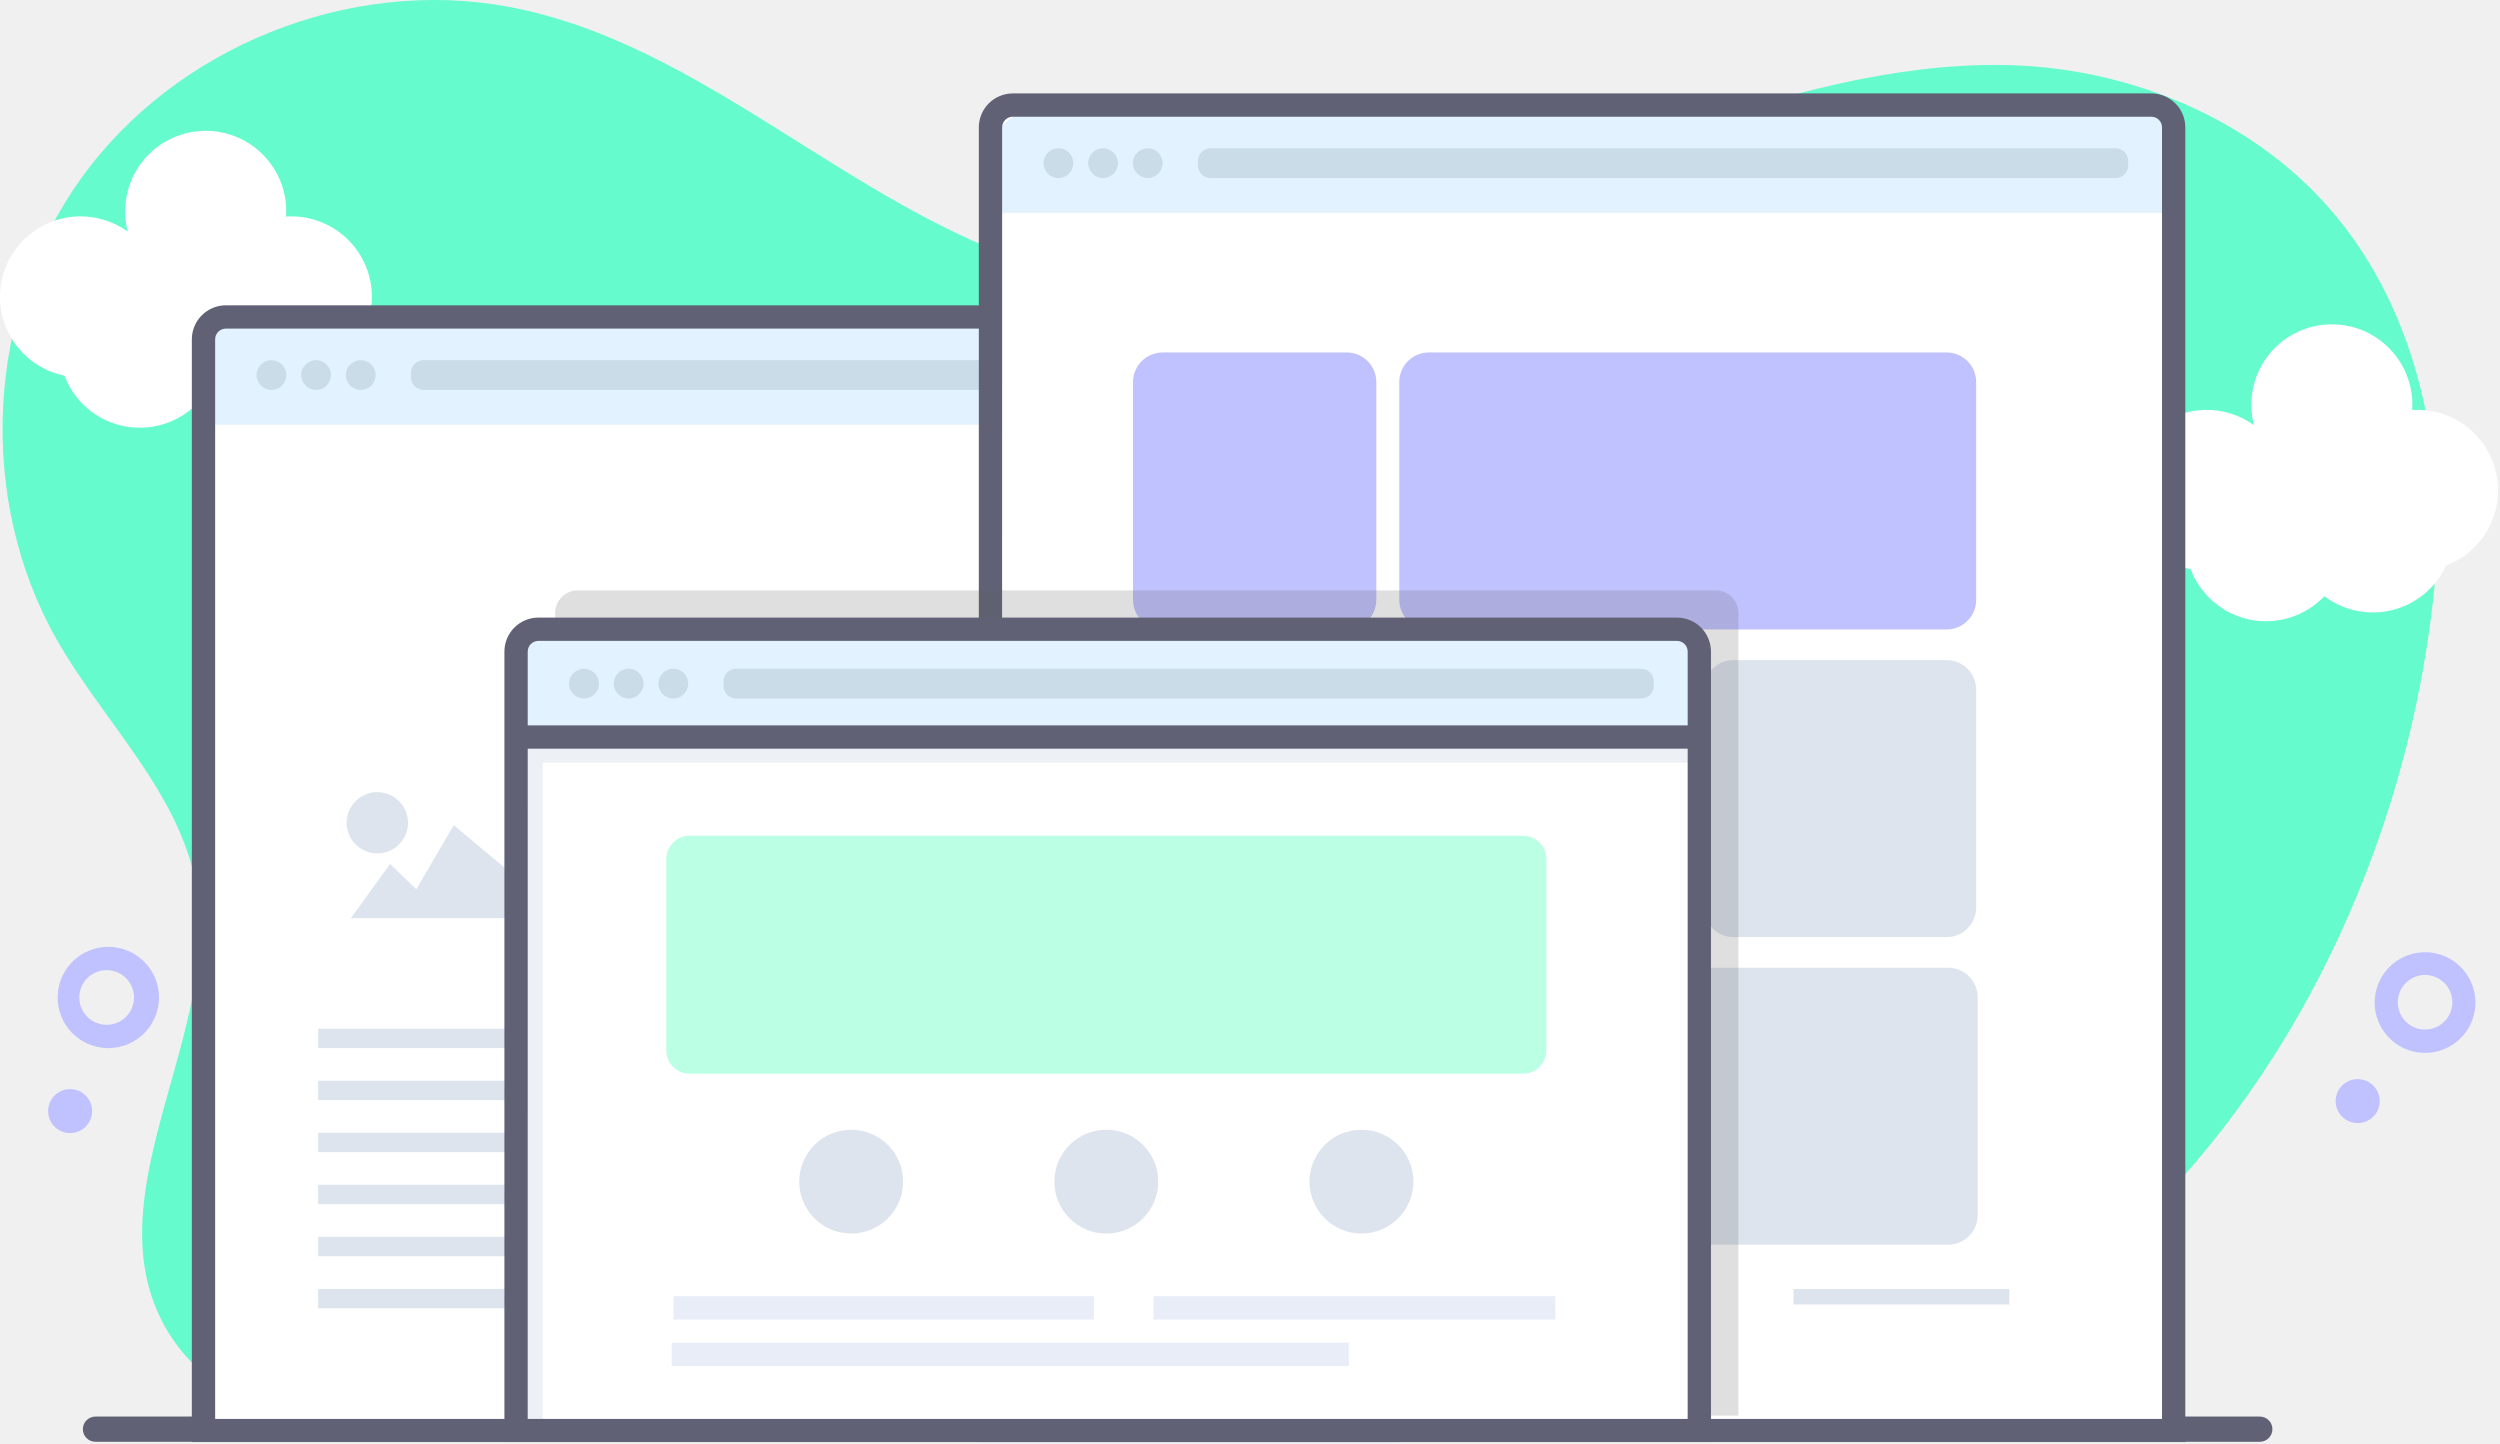
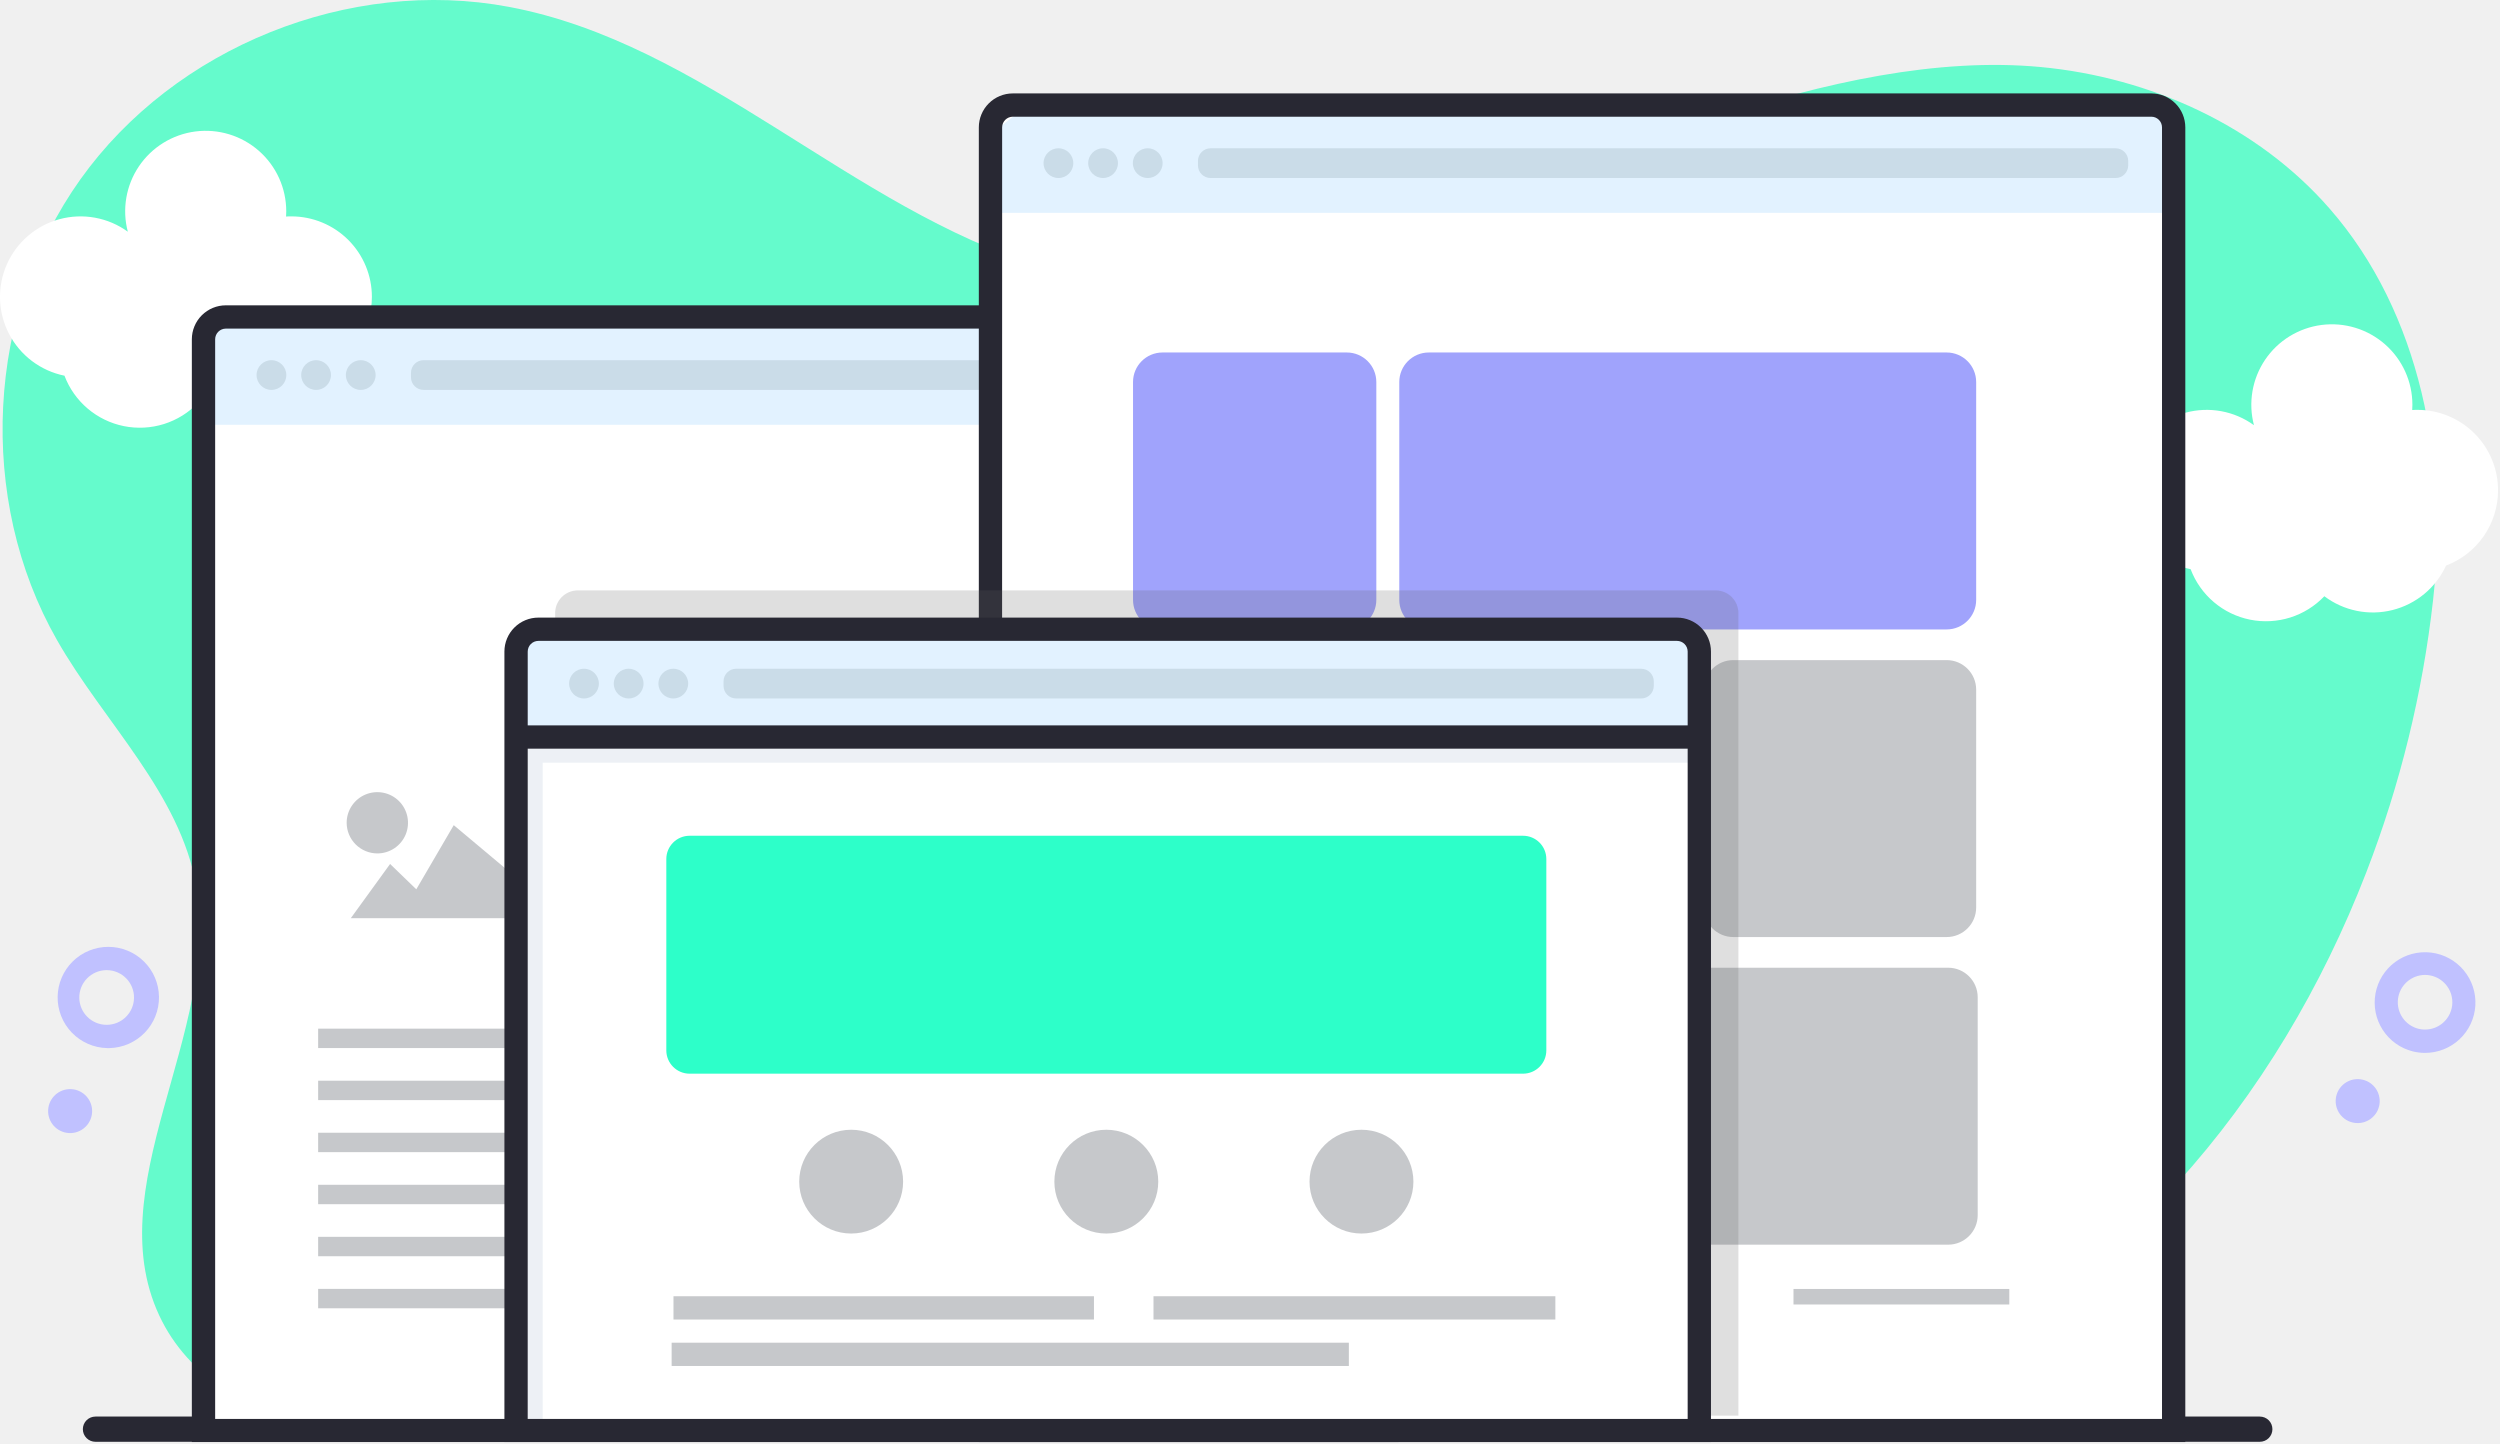
<svg xmlns="http://www.w3.org/2000/svg" width="677" height="391" viewBox="0 0 677 391" fill="none">
  <g clip-path="url(#clip0_501_8473)">
    <mask id="mask0_501_8473" style="mask-type:luminance" maskUnits="userSpaceOnUse" x="0" y="0" width="677" height="391">
      <path d="M676.495 0H0V390.548H676.495V0Z" fill="white" />
    </mask>
    <g mask="url(#mask0_501_8473)">
      <path d="M640.799 236.207C616.891 298.052 571.941 352.235 509.507 376.047C501.387 379.14 493.095 381.763 484.673 383.904C440.129 395.251 391.398 391.304 350.336 370.629C332.908 361.847 317.017 350.244 299.526 341.588C282.036 332.932 262.063 327.267 243.026 331.54C226.635 335.218 212.805 345.761 198.881 355.152C166.057 377.293 126.589 394.814 87.721 387.21C69.836 383.715 52.224 374.035 43.918 357.853C25.56 322.08 60.183 279.548 53.171 239.986C48.684 214.665 28.19 195.704 15.45 173.358C-6.354 135.136 -3.777 84.364 21.788 48.548C47.353 12.733 94.549 -6.265 137.82 1.86C190.586 11.771 230.48 56.384 281.789 72.171C313.877 82.035 348.715 79.092 379.362 66.101C428.877 45.106 496.903 12.906 552.626 18.151C582.257 20.942 611.32 34.08 630.878 56.515C655.601 84.837 663.013 125.045 658.889 162.39C656.059 187.67 649.978 212.48 640.799 236.207Z" fill="#65FBCC" />
      <path d="M656.706 285.125C655.606 285.124 654.512 284.992 653.444 284.731C650.067 283.902 647.137 281.817 645.249 278.901C643.36 275.986 642.656 272.459 643.282 269.043C643.902 265.626 645.812 262.576 648.61 260.516C651.409 258.457 654.891 257.542 658.342 257.959C661.793 258.376 664.954 260.094 667.179 262.761C669.409 265.428 670.53 268.844 670.325 272.311C670.114 275.778 668.589 279.035 666.059 281.416C663.528 283.798 660.183 285.124 656.706 285.125ZM656.706 264.009C654.896 264.016 653.155 264.683 651.803 265.885C650.451 267.087 649.589 268.741 649.373 270.535C649.163 272.329 649.61 274.139 650.641 275.626C651.666 277.112 653.202 278.171 654.959 278.603C655.975 278.848 657.032 278.874 658.063 278.681C659.089 278.488 660.062 278.079 660.919 277.482C661.777 276.886 662.503 276.114 663.039 275.219C663.576 274.323 663.923 273.324 664.044 272.287C664.17 271.25 664.07 270.198 663.76 269.201C663.449 268.204 662.929 267.285 662.234 266.503C661.54 265.721 660.693 265.094 659.736 264.664C658.784 264.235 657.753 264.011 656.706 264.009Z" fill="#C0C1FF" />
      <path d="M644.255 299.582C645.028 296.386 643.066 293.166 639.862 292.392C636.664 291.617 633.445 293.58 632.666 296.775C631.893 299.971 633.855 303.19 637.053 303.965C640.257 304.74 643.476 302.777 644.255 299.582Z" fill="#C0C1FF" />
      <path d="M29.032 283.826C25.419 283.747 21.982 282.248 19.469 279.653C16.956 277.059 15.569 273.579 15.608 269.969C15.648 266.358 17.111 262.909 19.68 260.37C22.249 257.831 25.718 256.407 29.331 256.407C32.945 256.407 36.413 257.831 38.983 260.37C41.552 262.909 43.015 266.358 43.055 269.969C43.094 273.579 41.707 277.059 39.194 279.653C36.68 282.248 33.244 283.747 29.631 283.826H29.032ZM29.032 262.715H28.721C26.77 262.758 24.914 263.567 23.556 264.968C22.199 266.369 21.449 268.249 21.47 270.199C21.491 272.149 22.282 274.011 23.669 275.383C25.057 276.754 26.93 277.523 28.882 277.523C30.833 277.523 32.706 276.754 34.094 275.383C35.482 274.011 36.272 272.149 36.293 270.199C36.314 268.249 35.565 266.369 34.207 264.968C32.849 263.567 30.993 262.758 29.042 262.715H29.032Z" fill="#C0C1FF" />
      <path d="M19.247 306.835C22.535 306.693 25.086 303.915 24.944 300.63C24.802 297.344 22.022 294.796 18.733 294.938C15.445 295.079 12.894 297.857 13.036 301.143C13.178 304.428 15.958 306.977 19.247 306.835Z" fill="#C0C1FF" />
      <path d="M372.997 62.148C369.722 62.151 366.554 60.983 364.067 58.854C361.58 56.726 359.937 53.778 359.437 50.545C358.937 47.311 359.612 44.006 361.34 41.226C363.068 38.447 365.735 36.378 368.858 35.393C371.981 34.408 375.354 34.572 378.366 35.857C381.378 37.141 383.83 39.46 385.279 42.395C386.727 45.329 387.077 48.684 386.263 51.854C385.45 55.023 383.528 57.797 380.845 59.673C378.545 61.281 375.805 62.145 372.997 62.148ZM372.955 41.043C371.039 41.041 369.196 41.778 367.81 43.1C366.424 44.422 365.603 46.228 365.517 48.14C365.431 50.053 366.087 51.924 367.348 53.366C368.609 54.807 370.378 55.706 372.287 55.876C374.196 56.045 376.096 55.473 377.593 54.277C379.09 53.081 380.066 51.355 380.32 49.457C380.573 47.56 380.084 45.638 378.954 44.092C377.824 42.545 376.141 41.495 374.254 41.158C373.826 41.082 373.391 41.043 372.955 41.043Z" fill="#E7F6FF" />
      <path d="M345.015 61.4C347.71 59.512 348.363 55.799 346.473 53.106C344.583 50.414 340.866 49.762 338.171 51.65C335.476 53.538 334.824 57.251 336.713 59.944C338.603 62.636 342.32 63.288 345.015 61.4Z" fill="#E7F6FF" />
      <path d="M676.474 132.781C676.474 127.002 674.175 121.46 670.088 117.374C665.995 113.288 660.451 110.992 654.665 110.992C654.181 110.992 653.702 110.992 653.229 111.039C653.26 110.566 653.276 110.088 653.276 109.605C653.276 106.508 652.613 103.447 651.335 100.626C650.057 97.804 648.195 95.287 645.864 93.243C643.534 91.199 640.799 89.674 637.832 88.77C634.87 87.865 631.746 87.603 628.674 88C625.596 88.397 622.645 89.444 620.005 91.071C617.369 92.698 615.107 94.869 613.377 97.437C611.646 100.006 610.484 102.914 609.963 105.967C609.447 109.02 609.584 112.149 610.373 115.144C607.738 113.234 604.708 111.938 601.504 111.351C598.301 110.764 595.008 110.902 591.867 111.752C588.722 112.603 585.813 114.146 583.34 116.268C580.873 118.39 578.917 121.037 577.601 124.015C576.292 126.993 575.666 130.226 575.771 133.478C575.876 136.729 576.707 139.915 578.206 142.804C579.7 145.693 581.825 148.209 584.424 150.17C587.023 152.131 590.026 153.485 593.219 154.133C594.524 157.585 596.681 160.65 599.495 163.041C602.304 165.431 605.681 167.069 609.295 167.801C612.914 168.533 616.664 168.335 620.184 167.227C623.703 166.117 626.885 164.133 629.431 161.459C632.035 163.423 635.044 164.778 638.242 165.424C641.44 166.071 644.739 165.993 647.9 165.196C651.067 164.4 654.007 162.904 656.516 160.821C659.026 158.737 661.03 156.118 662.392 153.156C666.532 151.588 670.093 148.8 672.613 145.16C675.127 141.521 676.474 137.204 676.474 132.781Z" fill="white" />
      <path d="M100.708 80.406C100.711 77.544 100.149 74.708 99.055 72.063C97.96 69.417 96.355 67.013 94.33 64.987C92.305 62.962 89.901 61.355 87.254 60.259C84.607 59.162 81.77 58.597 78.904 58.596C78.421 58.596 77.942 58.596 77.468 58.644C77.5 58.171 77.516 57.693 77.516 57.209C77.515 54.112 76.854 51.051 75.576 48.23C74.298 45.408 72.433 42.892 70.105 40.847C67.776 38.803 65.038 37.278 62.074 36.374C59.109 35.47 55.985 35.207 52.911 35.604C49.837 36.001 46.883 37.048 44.246 38.675C41.609 40.303 39.349 42.473 37.617 45.042C35.886 47.61 34.722 50.518 34.204 53.571C33.686 56.625 33.825 59.753 34.613 62.748C31.977 60.838 28.947 59.542 25.744 58.956C22.541 58.369 19.248 58.506 16.105 59.356C12.963 60.207 10.05 61.75 7.583 63.872C5.115 65.994 3.154 68.642 1.843 71.619C0.533 74.597 -0.093 77.831 0.011 81.082C0.115 84.333 0.946 87.52 2.444 90.408C3.941 93.297 6.067 95.814 8.665 97.774C11.264 99.734 14.268 101.089 17.459 101.738C18.763 105.186 20.921 108.248 23.732 110.636C26.543 113.025 29.914 114.661 33.531 115.393C37.147 116.125 40.89 115.928 44.41 114.822C47.93 113.715 51.111 111.734 53.655 109.064C56.258 111.027 59.269 112.382 62.466 113.028C65.663 113.675 68.964 113.598 72.126 112.8C75.289 112.004 78.233 110.509 80.74 108.425C83.248 106.341 85.256 103.722 86.616 100.76C90.754 99.196 94.318 96.411 96.835 92.776C99.352 89.141 100.703 84.826 100.708 80.406Z" fill="white" />
      <path d="M501.927 390.438H188.15V383.606H501.927C502.834 383.606 503.703 383.966 504.344 384.606C504.986 385.246 505.346 386.116 505.346 387.022C505.346 387.928 504.986 388.796 504.344 389.437C503.703 390.078 502.834 390.438 501.927 390.438Z" fill="#426572" />
      <path d="M174.116 390.438H154.931C154.025 390.438 153.155 390.078 152.514 389.437C151.873 388.796 151.512 387.928 151.512 387.022C151.512 386.116 151.873 385.246 152.514 384.606C153.155 383.966 154.025 383.606 154.931 383.606H174.116C175.023 383.606 175.892 383.966 176.533 384.606C177.175 385.246 177.535 386.116 177.535 387.022C177.535 387.928 177.175 388.796 176.533 389.437C175.892 390.078 175.023 390.438 174.116 390.438Z" fill="#426572" />
      <path d="M142.48 390.438H136.368C135.461 390.438 134.591 390.078 133.95 389.437C133.309 388.796 132.949 387.928 132.949 387.022C132.949 386.116 133.309 385.246 133.95 384.606C134.591 383.966 135.461 383.606 136.368 383.606H142.48C143.387 383.606 144.257 383.966 144.898 384.606C145.539 385.246 145.9 386.116 145.9 387.022C145.9 387.928 145.539 388.796 144.898 389.437C144.257 390.078 143.387 390.438 142.48 390.438Z" fill="#426572" />
-       <path d="M611.951 390.438H515.509V383.606H611.951C612.856 383.606 613.729 383.966 614.371 384.606C615.013 385.246 615.37 386.116 615.37 387.022C615.37 387.928 615.013 388.796 614.371 389.437C613.729 390.078 612.856 390.438 611.951 390.438Z" fill="#606174" />
-       <path d="M25.854 390.438H122.302V383.606H25.854C24.947 383.606 24.078 383.966 23.437 384.606C22.795 385.246 22.435 386.116 22.435 387.022C22.435 387.928 22.795 388.796 23.437 389.437C24.078 390.078 24.947 390.438 25.854 390.438Z" fill="#606174" />
+       <path d="M611.951 390.438H515.509V383.606H611.951C612.856 383.606 613.729 383.966 614.371 384.606C615.013 385.246 615.37 386.116 615.37 387.022C615.37 387.928 615.013 388.796 614.371 389.437C613.729 390.078 612.856 390.438 611.951 390.438Z" fill="#282833" />
+       <path d="M25.854 390.438H122.302V383.606H25.854C24.947 383.606 24.078 383.966 23.437 384.606C22.795 385.246 22.435 386.116 22.435 387.022C22.435 387.928 22.795 388.796 23.437 389.437C24.078 390.078 24.947 390.438 25.854 390.438Z" fill="#282833" />
      <path d="M374.533 91.873V387.394H54.097V91.873C54.103 90.274 54.741 88.741 55.873 87.61C57.006 86.479 58.54 85.841 60.141 85.835H368.484C368.847 85.835 369.21 85.869 369.567 85.935C370.958 86.191 372.216 86.925 373.123 88.009C374.029 89.093 374.528 90.46 374.533 91.873Z" fill="white" />
      <path d="M59.136 115.029H375.538V93.797L369.488 85.835H92.392H60.146L55.107 93.797V115.029H59.136Z" fill="#E2F2FF" />
-       <path d="M378.694 390.547H51.951V91.874C51.953 89.437 52.924 87.1 54.649 85.377C56.373 83.654 58.712 82.684 61.151 82.682H369.488C371.928 82.684 374.266 83.654 375.991 85.377C377.716 87.1 378.686 89.437 378.689 91.874L378.694 390.547ZM58.263 384.241H372.382V91.874C372.38 91.109 372.075 90.376 371.534 89.835C370.993 89.294 370.259 88.99 369.494 88.988H61.151C60.386 88.99 59.652 89.294 59.111 89.835C58.569 90.376 58.265 91.109 58.263 91.874V384.241Z" fill="#606174" />
+       <path d="M378.694 390.547H51.951V91.874C51.953 89.437 52.924 87.1 54.649 85.377C56.373 83.654 58.712 82.684 61.151 82.682H369.488C371.928 82.684 374.266 83.654 375.991 85.377C377.716 87.1 378.686 89.437 378.689 91.874L378.694 390.547ZM58.263 384.241H372.382V91.874C372.38 91.109 372.075 90.376 371.534 89.835C370.993 89.294 370.259 88.99 369.494 88.988H61.151C60.386 88.99 59.652 89.294 59.111 89.835C58.569 90.376 58.265 91.109 58.263 91.874V384.241Z" fill="#282833" />
      <path d="M73.507 105.59C75.733 105.59 77.537 103.787 77.537 101.564C77.537 99.341 75.733 97.539 73.507 97.539C71.282 97.539 69.478 99.341 69.478 101.564C69.478 103.787 71.282 105.59 73.507 105.59Z" fill="#CADCE8" />
      <path d="M85.596 105.59C87.821 105.59 89.625 103.787 89.625 101.564C89.625 99.341 87.821 97.539 85.596 97.539C83.37 97.539 81.566 99.341 81.566 101.564C81.566 103.787 83.37 105.59 85.596 105.59Z" fill="#CADCE8" />
      <path d="M97.689 105.59C99.915 105.59 101.718 103.787 101.718 101.564C101.718 99.341 99.915 97.539 97.689 97.539C95.464 97.539 93.659 99.341 93.659 101.564C93.659 103.787 95.464 105.59 97.689 105.59Z" fill="#CADCE8" />
      <path d="M359.783 97.534H114.711C112.823 97.534 111.292 99.064 111.292 100.951V102.17C111.292 104.056 112.823 105.586 114.711 105.586H359.783C361.672 105.586 363.202 104.056 363.202 102.17V100.951C363.202 99.064 361.672 97.534 359.783 97.534Z" fill="#CADCE8" />
-       <path d="M587.643 34.489V387.393H267.223V34.489C267.229 32.889 267.867 31.357 268.999 30.226C270.131 29.094 271.666 28.456 273.267 28.451H581.605C581.968 28.451 582.33 28.484 582.688 28.551C584.077 28.809 585.334 29.544 586.239 30.628C587.144 31.712 587.638 33.078 587.643 34.489Z" fill="white" />
+       <path d="M587.643 34.489V387.393H267.223V34.489C267.229 32.889 267.867 31.357 268.999 30.226C270.131 29.094 271.666 28.456 273.267 28.451H581.605C581.967 28.451 582.33 28.484 582.688 28.551C584.077 28.809 585.334 29.544 586.239 30.628C587.144 31.712 587.638 33.078 587.643 34.489Z" fill="white" />
      <path d="M272.252 57.645H588.653V36.413L582.604 28.451H305.507H278.301L268.222 36.413V57.645H272.252Z" fill="#E2F2FF" />
-       <path d="M591.783 390.546H265.066V34.489C265.069 32.052 266.039 29.716 267.764 27.993C269.489 26.27 271.827 25.3 274.267 25.298H582.604C585.04 25.306 587.375 26.278 589.095 28C590.815 29.723 591.778 32.056 591.783 34.489V390.546ZM271.352 384.24H585.471V34.489C585.471 33.725 585.166 32.992 584.624 32.451C584.082 31.91 583.351 31.605 582.583 31.604H274.267C273.501 31.605 272.767 31.91 272.226 32.451C271.685 32.992 271.38 33.725 271.379 34.489L271.352 384.24Z" fill="#606174" />
+       <path d="M591.783 390.546H265.066V34.489C265.069 32.052 266.039 29.716 267.764 27.993C269.489 26.27 271.827 25.3 274.267 25.298H582.604C585.04 25.306 587.375 26.278 589.095 28C590.815 29.723 591.778 32.056 591.783 34.489V390.546ZM271.352 384.24H585.471V34.489C585.471 33.725 585.166 32.992 584.624 32.451C584.082 31.91 583.351 31.605 582.583 31.604H274.267C273.501 31.605 272.767 31.91 272.226 32.451C271.685 32.992 271.38 33.725 271.379 34.489L271.352 384.24Z" fill="#282833" />
      <path d="M286.623 48.208C288.848 48.208 290.652 46.405 290.652 44.182C290.652 41.959 288.848 40.156 286.623 40.156C284.397 40.156 282.594 41.959 282.594 44.182C282.594 46.405 284.397 48.208 286.623 48.208Z" fill="#CADCE8" />
      <path d="M298.711 48.208C300.937 48.208 302.741 46.405 302.741 44.182C302.741 41.959 300.937 40.156 298.711 40.156C296.486 40.156 294.682 41.959 294.682 44.182C294.682 46.405 296.486 48.208 298.711 48.208Z" fill="#CADCE8" />
      <path d="M310.805 48.208C313.03 48.208 314.834 46.405 314.834 44.182C314.834 41.959 313.03 40.156 310.805 40.156C308.579 40.156 306.775 41.959 306.775 44.182C306.775 46.405 308.579 48.208 310.805 48.208Z" fill="#CADCE8" />
      <path d="M572.899 40.156H327.827C325.938 40.156 324.408 41.686 324.408 43.572V44.792C324.408 46.678 325.938 48.208 327.827 48.208H572.899C574.787 48.208 576.318 46.678 576.318 44.792V43.572C576.318 41.686 574.787 40.156 572.899 40.156Z" fill="#CADCE8" />
-       <path d="M372.708 103.453C372.708 99.035 369.126 95.453 364.708 95.453H314.823C310.404 95.453 306.823 99.035 306.823 103.453V162.452C306.823 166.871 310.404 170.452 314.823 170.452H364.708C369.126 170.452 372.708 166.871 372.708 162.452V103.453Z" fill="#C0C1FF" />
-       <path d="M535.146 103.453C535.146 99.035 531.564 95.453 527.146 95.453H386.925C382.507 95.453 378.925 99.035 378.925 103.453V162.452C378.925 166.871 382.507 170.452 386.925 170.452H527.146C531.564 170.452 535.146 166.871 535.146 162.452V103.453Z" fill="#C0C1FF" />
-       <path d="M535.146 186.755C535.146 182.337 531.564 178.755 527.146 178.755H469.386C464.968 178.755 461.386 182.337 461.386 186.755V245.754C461.386 250.173 464.967 253.754 469.386 253.754H527.146C531.564 253.754 535.146 250.173 535.146 245.754V186.755Z" fill="#DDE4ED" />
+       <path d="M372.708 103.453C372.708 99.035 369.126 95.453 364.708 95.453H314.823C310.404 95.453 306.823 99.035 306.823 103.453V162.452C306.823 166.871 310.404 170.452 314.823 170.452H364.708C369.126 170.452 372.708 166.871 372.708 162.452V103.453Z" fill="#A0A3FC" />
+       <path d="M535.146 103.453C535.146 99.035 531.564 95.453 527.146 95.453H386.925C382.507 95.453 378.925 99.035 378.925 103.453V162.452C378.925 166.871 382.507 170.452 386.925 170.452H527.146C531.564 170.452 535.146 166.871 535.146 162.452V103.453Z" fill="#A0A3FC" />
+       <path d="M535.146 186.755C535.146 182.337 531.564 178.755 527.146 178.755H469.386C464.968 178.755 461.386 182.337 461.386 186.755V245.754C461.386 250.173 464.967 253.754 469.386 253.754H527.146C531.564 253.754 535.146 250.173 535.146 245.754V186.755Z" fill="#C6C8CB" />
      <path d="M455.168 178.755H307.654V253.754H455.168V178.755Z" fill="#DDE4ED" />
-       <path d="M535.561 270.058C535.561 265.64 531.979 262.058 527.561 262.058H315.654C311.235 262.058 307.654 265.64 307.654 270.058V329.058C307.654 333.476 311.235 337.058 315.654 337.058H527.561C531.979 337.058 535.561 333.476 535.561 329.058V270.058Z" fill="#DDE4ED" />
-       <path d="M137.446 278.56H86.153V283.815H137.446V278.56Z" fill="#DDE4ED" />
-       <path d="M137.446 292.655H86.153V297.91H137.446V292.655Z" fill="#DDE4ED" />
-       <path d="M137.446 306.746H86.153V312.001H137.446V306.746Z" fill="#DDE4ED" />
-       <path d="M137.446 320.841H86.153V326.096H137.446V320.841Z" fill="#DDE4ED" />
-       <path d="M137.446 334.934H86.153V340.189H137.446V334.934Z" fill="#DDE4ED" />
-       <path d="M137.446 349.029H86.153V354.284H137.446V349.029Z" fill="#DDE4ED" />
-       <path d="M112.733 240.826L122.875 223.452L138.588 236.622V248.652H94.99L105.637 233.963L112.733 240.826Z" fill="#DDE4ED" />
+       <path d="M535.561 270.058C535.561 265.64 531.979 262.058 527.561 262.058H315.654C311.235 262.058 307.654 265.64 307.654 270.058V329.058C307.654 333.476 311.235 337.058 315.654 337.058H527.561C531.979 337.058 535.561 333.476 535.561 329.058V270.058Z" fill="#C6C8CB" />
+       <path d="M137.446 278.56H86.153V283.815H137.446V278.56Z" fill="#C6C8CB" />
+       <path d="M137.446 292.655H86.153V297.91H137.446V292.655Z" fill="#C6C8CB" />
+       <path d="M137.446 306.746H86.153V312.001H137.446V306.746Z" fill="#C6C8CB" />
+       <path d="M137.446 320.841H86.153V326.096H137.446V320.841Z" fill="#C6C8CB" />
+       <path d="M137.446 334.934H86.153V340.189H137.446V334.934Z" fill="#C6C8CB" />
+       <path d="M137.446 349.029H86.153V354.284H137.446V349.029Z" fill="#C6C8CB" />
+       <path d="M112.733 240.826L122.875 223.452L138.588 236.622V248.652H94.99L105.637 233.963L112.733 240.826Z" fill="#C6C8CB" />
      <path d="M158.656 232.623H143.448V214.135L146.489 211.223L158.656 223.631V232.623Z" fill="#DDE4ED" />
-       <path d="M102.186 231.11C103.83 231.109 105.436 230.621 106.801 229.708C108.167 228.795 109.231 227.498 109.858 225.98C110.485 224.463 110.648 222.794 110.326 221.184C110.003 219.574 109.211 218.096 108.047 216.937C106.883 215.777 105.402 214.989 103.79 214.671C102.178 214.353 100.507 214.52 98.99 215.15C97.473 215.781 96.178 216.847 95.267 218.214C94.356 219.58 93.872 221.186 93.875 222.828C93.886 225.025 94.766 227.128 96.323 228.679C97.88 230.231 99.988 231.105 102.186 231.11Z" fill="#DDE4ED" />
+       <path d="M102.186 231.11C103.83 231.109 105.436 230.621 106.801 229.708C108.167 228.795 109.231 227.498 109.858 225.98C110.485 224.463 110.648 222.794 110.326 221.184C110.003 219.574 109.211 218.096 108.047 216.937C106.883 215.777 105.402 214.989 103.79 214.671C102.178 214.353 100.507 214.52 98.99 215.15C97.473 215.781 96.178 216.847 95.267 218.214C94.356 219.58 93.872 221.186 93.875 222.828C93.886 225.025 94.766 227.128 96.323 228.679C97.88 230.231 99.988 231.105 102.186 231.11Z" fill="#C6C8CB" />
      <path opacity="0.2" d="M470.76 166.101V383.369H150.329V166.101C150.309 164.476 150.934 162.91 152.066 161.744C153.199 160.578 154.747 159.907 156.373 159.879H464.71C466.337 159.906 467.887 160.576 469.021 161.742C470.154 162.908 470.78 164.475 470.76 166.101Z" fill="#606060" />
      <path d="M459.171 176.438V387.394H138.74V176.438C138.746 174.838 139.384 173.306 140.517 172.174C141.649 171.043 143.183 170.405 144.784 170.399H453.122C453.485 170.399 453.848 170.433 454.205 170.499C455.596 170.756 456.854 171.489 457.761 172.573C458.667 173.658 459.166 175.025 459.171 176.438Z" fill="white" />
      <path d="M143.78 199.587H460.176V178.355L454.132 170.393H177.03H142.27L139.75 178.355V199.587H143.78Z" fill="#E2F2FF" />
      <path d="M158.146 189.146C160.371 189.146 162.175 187.344 162.175 185.121C162.175 182.897 160.371 181.095 158.146 181.095C155.92 181.095 154.116 182.897 154.116 185.121C154.116 187.344 155.92 189.146 158.146 189.146Z" fill="#CADCE8" />
      <path d="M170.239 189.146C172.464 189.146 174.268 187.344 174.268 185.121C174.268 182.897 172.464 181.095 170.239 181.095C168.013 181.095 166.21 182.897 166.21 185.121C166.21 187.344 168.013 189.146 170.239 189.146Z" fill="#CADCE8" />
      <path d="M182.332 189.146C184.557 189.146 186.362 187.344 186.362 185.121C186.362 182.897 184.557 181.095 182.332 181.095C180.107 181.095 178.303 182.897 178.303 185.121C178.303 187.344 180.107 189.146 182.332 189.146Z" fill="#CADCE8" />
      <path d="M444.427 181.095H199.355C197.466 181.095 195.935 182.624 195.935 184.511V185.73C195.935 187.617 197.466 189.146 199.355 189.146H444.427C446.315 189.146 447.846 187.617 447.846 185.73V184.511C447.846 182.624 446.315 181.095 444.427 181.095Z" fill="#CADCE8" />
-       <path d="M230.496 334.041C238.264 334.041 244.562 327.749 244.562 319.988C244.562 312.227 238.264 305.935 230.496 305.935C222.727 305.935 216.43 312.227 216.43 319.988C216.43 327.749 222.727 334.041 230.496 334.041Z" fill="#DDE4ED" />
-       <path d="M299.59 334.041C307.358 334.041 313.656 327.749 313.656 319.988C313.656 312.227 307.358 305.935 299.59 305.935C291.821 305.935 285.524 312.227 285.524 319.988C285.524 327.749 291.821 334.041 299.59 334.041Z" fill="#DDE4ED" />
-       <path d="M368.684 334.041C376.452 334.041 382.75 327.749 382.75 319.988C382.75 312.227 376.452 305.935 368.684 305.935C360.915 305.935 354.618 312.227 354.618 319.988C354.618 327.749 360.915 334.041 368.684 334.041Z" fill="#DDE4ED" />
-       <path d="M412.433 226.322H186.751C183.265 226.322 180.439 229.145 180.439 232.628V284.446C180.439 287.929 183.265 290.753 186.751 290.753H412.433C415.919 290.753 418.746 287.929 418.746 284.446V232.628C418.746 229.145 415.919 226.322 412.433 226.322Z" fill="#BBFFE4" />
-       <path d="M296.244 351.022H182.38V357.329H296.244V351.022Z" fill="#E8EDF7" />
-       <path d="M365.27 363.602H181.88V369.909H365.27V363.602Z" fill="#E8EDF7" />
-       <path d="M421.192 351.022H312.367V357.329H421.192V351.022Z" fill="#E8EDF7" />
+       <path d="M230.496 334.041C238.264 334.041 244.562 327.749 244.562 319.988C244.562 312.227 238.264 305.935 230.496 305.935C222.727 305.935 216.43 312.227 216.43 319.988C216.43 327.749 222.727 334.041 230.496 334.041Z" fill="#C6C8CB" />
+       <path d="M299.59 334.041C307.358 334.041 313.656 327.749 313.656 319.988C313.656 312.227 307.358 305.935 299.59 305.935C291.821 305.935 285.524 312.227 285.524 319.988C285.524 327.749 291.821 334.041 299.59 334.041Z" fill="#C6C8CB" />
+       <path d="M368.684 334.041C376.452 334.041 382.75 327.749 382.75 319.988C382.75 312.227 376.452 305.935 368.684 305.935C360.915 305.935 354.618 312.227 354.618 319.988C354.618 327.749 360.915 334.041 368.684 334.041Z" fill="#C6C8CB" />
+       <path d="M412.433 226.322H186.751C183.265 226.322 180.439 229.145 180.439 232.628V284.446C180.439 287.929 183.265 290.753 186.751 290.753H412.433C415.919 290.753 418.746 287.929 418.746 284.446V232.628C418.746 229.145 415.919 226.322 412.433 226.322Z" fill="#2DFFC9" />
+       <path d="M296.244 351.022H182.38V357.329H296.244V351.022Z" fill="#C6C8CB" />
+       <path d="M365.27 363.602H181.88V369.909H365.27V363.602Z" fill="#C6C8CB" />
+       <path d="M421.192 351.022H312.367V357.329H421.192V351.022Z" fill="#C6C8CB" />
      <path opacity="0.3" d="M146.962 386.889H142.228V201.811H458.977V206.541H146.962V386.889Z" fill="#C1CEDE" />
-       <path d="M459.224 196.434H140.108V202.74H459.224V196.434Z" fill="#606174" />
-       <path d="M463.332 390.547H136.594V176.438C136.597 174.001 137.567 171.665 139.292 169.942C141.016 168.218 143.355 167.249 145.794 167.246H454.132C456.571 167.249 458.91 168.218 460.634 169.942C462.359 171.665 463.329 174.001 463.332 176.438V390.547ZM142.901 384.241H457.02V176.438C457.018 175.673 456.714 174.94 456.172 174.399C455.631 173.858 454.897 173.554 454.132 173.553H145.794C145.029 173.554 144.295 173.858 143.754 174.399C143.213 174.94 142.908 175.673 142.906 176.438L142.901 384.241Z" fill="#606174" />
-       <path d="M544.12 349.052H485.678V353.256H544.12V349.052Z" fill="#DDE4ED" />
+       <path d="M459.224 196.434H140.108V202.74H459.224V196.434Z" fill="#282833" />
+       <path d="M463.332 390.547H136.594V176.438C136.597 174.001 137.567 171.665 139.292 169.942C141.016 168.218 143.355 167.249 145.794 167.246H454.132C456.571 167.249 458.91 168.218 460.634 169.942C462.359 171.665 463.329 174.001 463.332 176.438V390.547ZM142.901 384.241H457.02V176.438C457.018 175.673 456.714 174.94 456.172 174.399C455.631 173.858 454.897 173.554 454.132 173.553H145.794C145.029 173.554 144.295 173.858 143.754 174.399C143.213 174.94 142.908 175.673 142.906 176.438L142.901 384.241Z" fill="#282833" />
+       <path d="M544.12 349.052H485.678V353.256H544.12V349.052Z" fill="#C6C8CB" />
    </g>
  </g>
  <defs>
    <clipPath id="clip0_501_8473">
      <rect width="677" height="391" fill="white" />
    </clipPath>
  </defs>
</svg>
